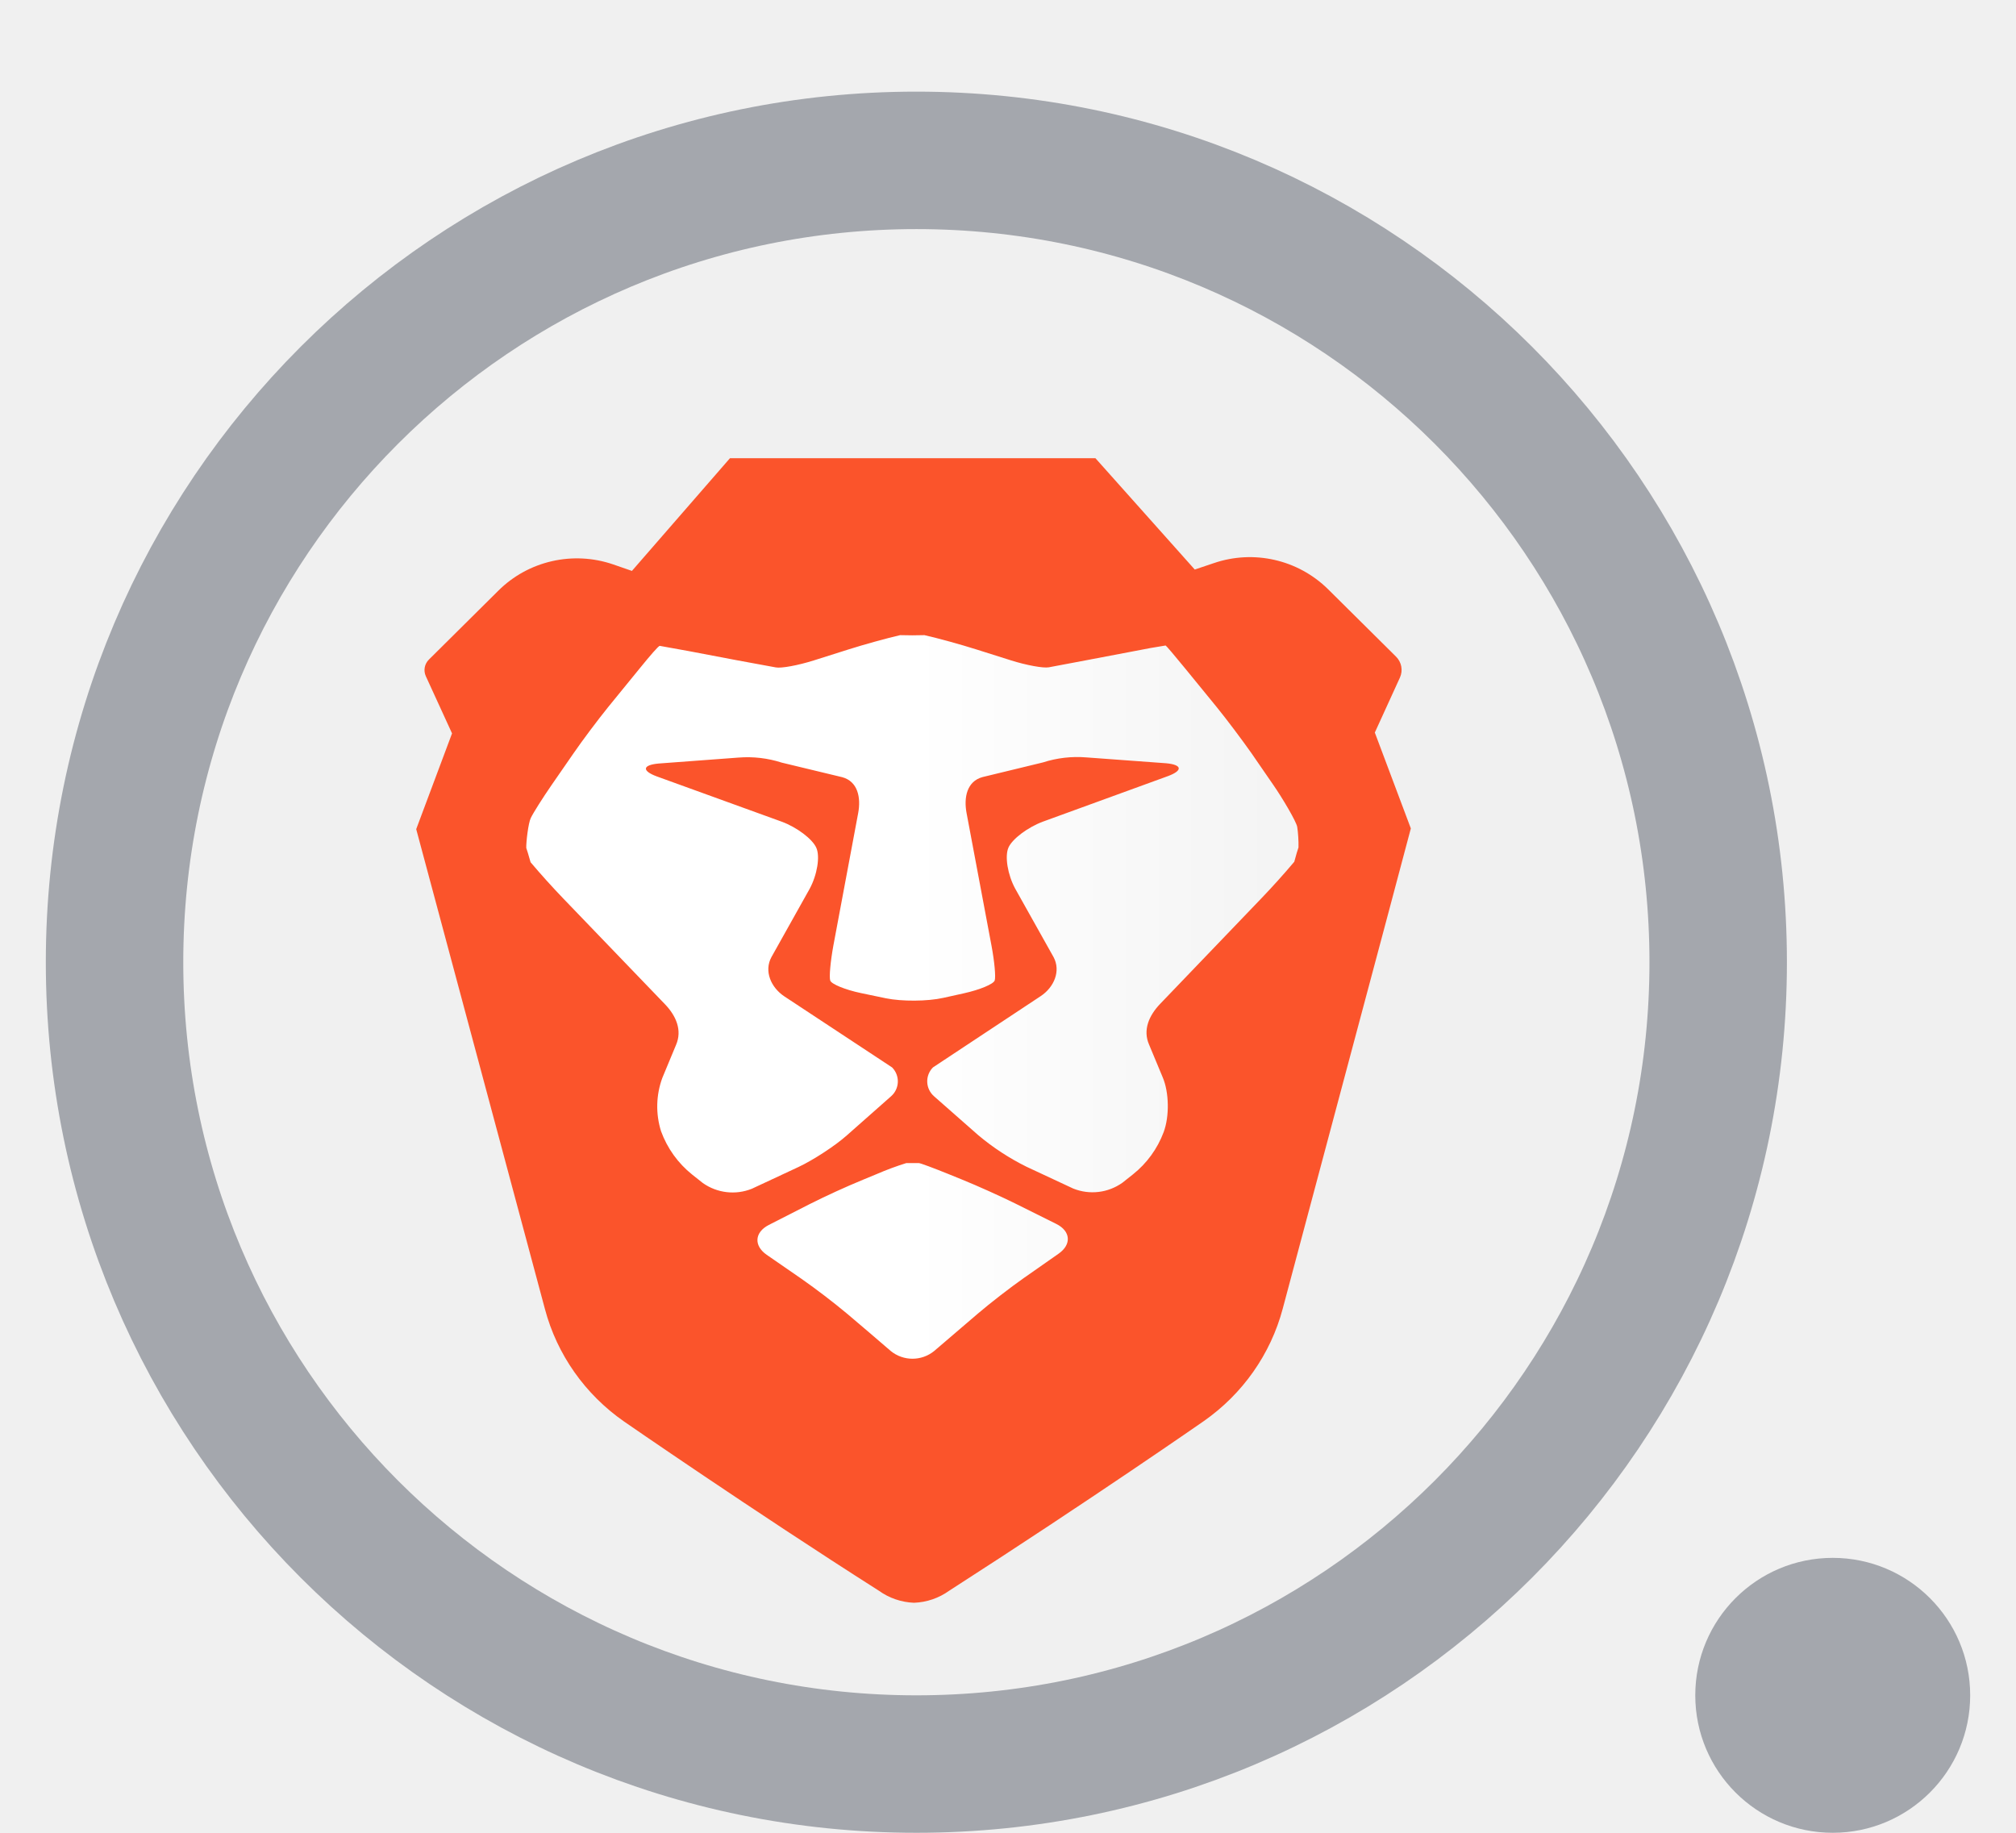
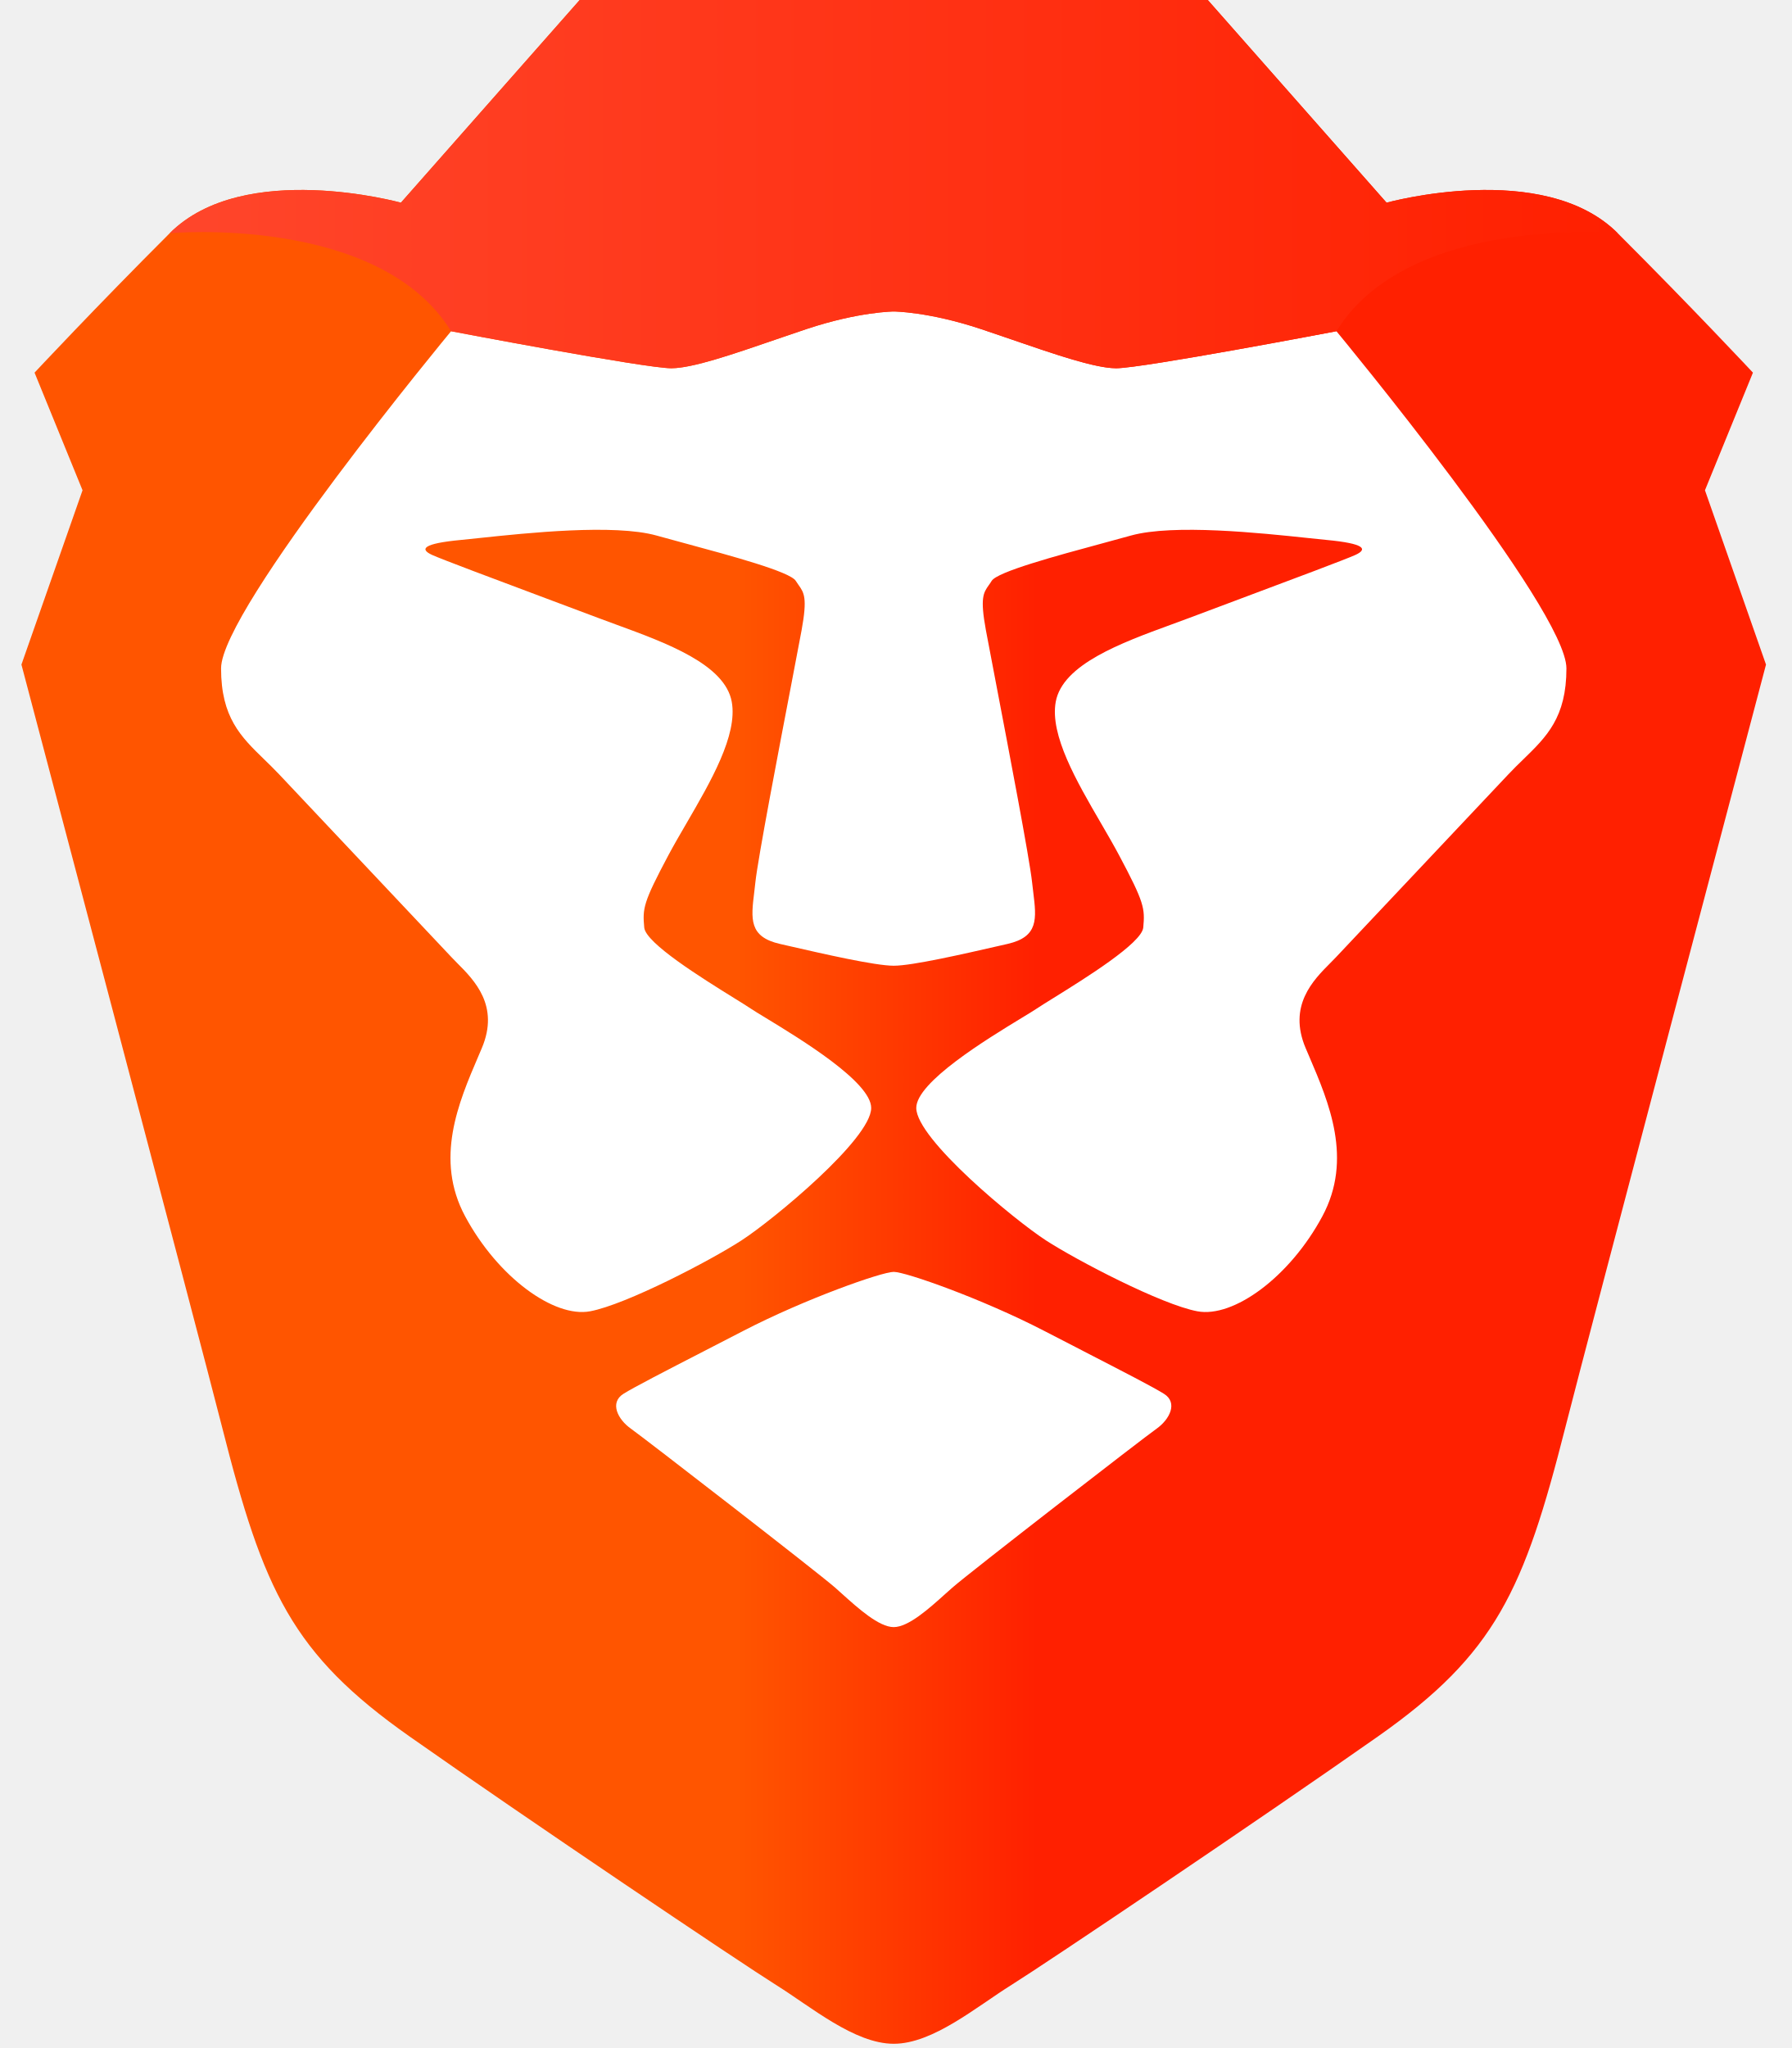
- <svg xmlns="http://www.w3.org/2000/svg" width="22" height="20" fill="none">
-   <circle cx="10" cy="10.5" r="8.75" stroke="#A4A7AD" stroke-width="1.5" />
-   <circle cx="20" cy="18.5" r="1.5" fill="#A4A7AD" />
-   <path fill="#FB542B" fill-rule="evenodd" d="m15.396 9.04-.393-1.046.274-.6a.203.203 0 0 0-.043-.229l-.742-.736a1.216 1.216 0 0 0-1.246-.284l-.208.07L11.954 5H7.966l-1.07 1.23-.202-.07c-.44-.152-.93-.04-1.257.287l-.756.75a.161.161 0 0 0-.034.182l.286.624-.391 1.045.253.943 1.152 4.295c.132.496.438.93.863 1.226 0 0 1.4.968 2.78 1.846a.704.704 0 0 0 .384.132.702.702 0 0 0 .385-.132c1.55-.996 2.777-1.85 2.777-1.85.425-.297.73-.731.862-1.227l1.147-4.297.251-.944z" clip-rule="evenodd" />
-   <path fill="url(#a)" fill-rule="evenodd" d="m14.17 9.248-.018.056-.028.1a8.478 8.478 0 0 1-.358.398l-1.107 1.154c-.12.126-.189.283-.12.442l.15.36c.068.16.075.422.009.598a1.067 1.067 0 0 1-.333.458l-.116.092a.563.563 0 0 1-.537.064l-.51-.238a2.64 2.64 0 0 1-.526-.344l-.483-.425a.216.216 0 0 1-.012-.315l1.176-.778c.145-.096.222-.274.14-.426l-.418-.746c-.083-.152-.116-.354-.074-.449.042-.095.212-.222.376-.283l1.365-.497c.164-.061.155-.124-.02-.14l-.872-.064a1.217 1.217 0 0 0-.473.055l-.66.16c-.17.047-.205.223-.173.393l.272 1.447c.032.17.048.34.035.379-.013.04-.164.102-.335.14l-.226.05c-.172.039-.453.04-.625.005l-.273-.057c-.172-.036-.323-.098-.336-.137-.013-.04.003-.21.034-.38l.271-1.447c.032-.17-.004-.346-.174-.392l-.66-.159a1.22 1.22 0 0 0-.473-.055l-.872.065c-.175.016-.184.079-.02.14l1.366.495c.165.061.334.189.376.284.043.094.01.296-.073.449l-.417.745c-.082.152-.005.33.14.427l1.177.776a.216.216 0 0 1-.011.315l-.482.426c-.13.116-.368.27-.527.345l-.51.238a.563.563 0 0 1-.536-.063l-.116-.092a1.078 1.078 0 0 1-.339-.472.901.901 0 0 1 .014-.583l.15-.361c.068-.159 0-.316-.121-.442L6.148 9.806a8.55 8.55 0 0 1-.358-.397l-.029-.1-.018-.056c-.002-.065.022-.27.049-.326.026-.055.129-.218.227-.36l.238-.344c.098-.143.269-.37.378-.505l.348-.427c.11-.135.203-.244.217-.243l.316.057.526.1.424.078c.06.012.246-.023.414-.076l.379-.12c.167-.053.42-.123.564-.156l.132.002.133-.002c.143.032.397.102.564.155l.38.12c.167.053.353.087.413.076l.35-.066.074-.014.526-.1a7.1 7.1 0 0 1 .325-.058c.005 0 .098.109.208.244l.348.426c.11.135.28.362.38.504l.237.344c.099.142.253.402.263.461.01.059.016.16.014.225zm-4.143 3.444c.016 0 .161.054.324.12l.15.061c.163.066.425.184.582.262l.444.221c.157.078.169.224.026.324l-.38.266c-.143.1-.368.274-.5.387l-.479.41a.375.375 0 0 1-.473 0 65.347 65.347 0 0 0-.474-.405 7.728 7.728 0 0 0-.502-.384l-.378-.261c-.144-.1-.133-.246.023-.326l.447-.228a8.86 8.86 0 0 1 .58-.265l.15-.062a3.25 3.25 0 0 1 .323-.12h.137z" clip-rule="evenodd" />
+ <svg xmlns="http://www.w3.org/2000/svg" width="56" height="64" viewBox="0 0 56 64" fill="none">
+   <path fill-rule="evenodd" clip-rule="evenodd" d="M53.292 15.321l1.5-3.676s-1.909-2.043-4.227-4.358c-2.317-2.315-7.225-.953-7.225-.953L37.751 0H18.12l-5.589 6.334s-4.908-1.362-7.225.953C2.988 9.602 1.08 11.645 1.08 11.645l1.5 3.676-1.91 5.447s5.614 21.236 6.272 23.83c1.295 5.106 2.181 7.08 5.862 9.668 3.68 2.587 10.36 7.08 11.45 7.762 1.091.68 2.455 1.84 3.682 1.84 1.227 0 2.59-1.16 3.68-1.84 1.091-.681 7.77-5.175 11.452-7.762 3.68-2.587 4.567-4.562 5.862-9.668.657-2.594 6.27-23.83 6.27-23.83l-1.908-5.447z" fill="url(#paint0_linear)" />
+   <path fill-rule="evenodd" clip-rule="evenodd" d="M34.888 11.508c.818 0 6.885-1.157 6.885-1.157s7.189 8.68 7.189 10.536c0 1.534-.619 2.134-1.347 2.842-.152.148-.31.3-.467.468l-5.39 5.717a9.42 9.42 0 01-.176.18c-.538.54-1.33 1.336-.772 2.658l.115.269c.613 1.432 1.37 3.2.407 4.99-1.025 1.906-2.78 3.178-3.905 2.967-1.124-.21-3.766-1.589-4.737-2.218-.971-.63-4.05-3.166-4.05-4.137 0-.809 2.214-2.155 3.29-2.81.214-.13.383-.232.48-.298.111-.075.297-.19.526-.332.981-.61 2.754-1.71 2.799-2.197.055-.602.034-.778-.758-2.264-.168-.316-.365-.654-.568-1.004-.754-1.295-1.598-2.745-1.41-3.784.21-1.173 2.05-1.845 3.608-2.415.194-.07.385-.14.567-.209l1.623-.609c1.556-.582 3.284-1.229 3.57-1.36.394-.181.292-.355-.903-.468a54.655 54.655 0 01-.58-.06c-1.48-.157-4.209-.446-5.535-.077-.261.073-.553.152-.86.235-1.49.403-3.317.897-3.493 1.182-.03.05-.06.093-.089.133-.168.238-.277.394-.091 1.406.055.302.169.895.31 1.629.41 2.148 1.053 5.498 1.134 6.25.011.106.024.207.036.305.103.84.171 1.399-.805 1.622l-.255.058c-1.102.252-2.717.623-3.3.623-.584 0-2.2-.37-3.302-.623l-.254-.058c-.976-.223-.907-.782-.804-1.622.012-.098.024-.2.035-.305.081-.753.725-4.112 1.137-6.259.14-.73.253-1.32.308-1.62.185-1.012.076-1.168-.092-1.406a3.743 3.743 0 01-.09-.133c-.174-.285-2-.779-3.491-1.182-.307-.083-.6-.162-.86-.235-1.327-.37-4.055-.08-5.535.077-.226.024-.422.045-.58.06-1.196.113-1.297.287-.903.468.285.131 2.013.778 3.568 1.36.597.223 1.17.437 1.624.609.183.069.373.138.568.21 1.558.57 3.398 1.241 3.608 2.414.187 1.039-.657 2.489-1.41 3.784-.204.35-.4.688-.569 1.004-.791 1.486-.812 1.662-.757 2.264.044.488 1.816 1.587 2.798 2.197.229.142.415.257.526.332.098.066.266.168.48.298 1.076.654 3.29 2 3.29 2.81 0 .97-3.078 3.507-4.05 4.137-.97.63-3.612 2.008-4.737 2.218-1.124.21-2.88-1.061-3.904-2.966-.963-1.791-.207-3.559.406-4.99l.115-.27c.559-1.322-.233-2.118-.772-2.658a9.377 9.377 0 01-.175-.18l-5.39-5.717c-.158-.167-.316-.32-.468-.468-.728-.707-1.346-1.308-1.346-2.842 0-1.855 7.189-10.536 7.189-10.536s6.066 1.157 6.884 1.157c.653 0 1.913-.433 3.227-.885.333-.114.669-.23 1-.34 1.635-.545 2.726-.549 2.726-.549s1.09.004 2.726.549c.33.11.667.226 1 .34 1.313.452 2.574.885 3.226.885zm-1.041 30.706c1.282.66 2.192 1.128 2.536 1.343.445.278.174.803-.232 1.09-.405.285-5.853 4.499-6.381 4.965l-.215.191c-.509.459-1.159 1.044-1.62 1.044-.46 0-1.11-.586-1.62-1.044l-.213-.191c-.53-.466-5.977-4.68-6.382-4.966-.405-.286-.677-.81-.232-1.09.344-.214 1.255-.683 2.539-1.344l1.22-.629c1.92-.992 4.315-1.837 4.689-1.837.373 0 2.767.844 4.689 1.837.436.226.845.437 1.222.63z" fill="#fff" />
+   <path fill-rule="evenodd" clip-rule="evenodd" d="M43.34 6.334L37.751 0H18.12l-5.589 6.334s-4.908-1.362-7.225.953c0 0 6.544-.59 8.793 3.064 0 0 6.066 1.157 6.884 1.157.818 0 2.59-.68 4.226-1.225 1.636-.545 2.727-.549 2.727-.549s1.09.004 2.726.549 3.408 1.225 4.226 1.225c.818 0 6.885-1.157 6.885-1.157 2.249-3.654 8.792-3.064 8.792-3.064-2.317-2.315-7.225-.953-7.225-.953z" fill="url(#paint1_linear)" />
  <defs>
-     <linearGradient id="a" x1="9.957" x2="13.898" y1="16.674" y2="16.674" gradientUnits="userSpaceOnUse">
-       <stop stop-color="#fff" />
-       <stop offset="1" stop-color="#F4F4F4" />
+     <linearGradient id="paint0_linear" x1=".671" y1="64.319" x2="55.2" y2="64.319" gradientUnits="userSpaceOnUse">
+       <stop stop-color="#F50" />
+       <stop offset=".41" stop-color="#F50" />
+       <stop offset=".582" stop-color="#FF2000" />
+       <stop offset="1" stop-color="#FF2000" />
+     </linearGradient>
+     <linearGradient id="paint1_linear" x1="6.278" y1="11.466" x2="50.565" y2="11.466" gradientUnits="userSpaceOnUse">
+       <stop stop-color="#FF452A" />
+       <stop offset="1" stop-color="#FF2000" />
    </linearGradient>
  </defs>
</svg>
